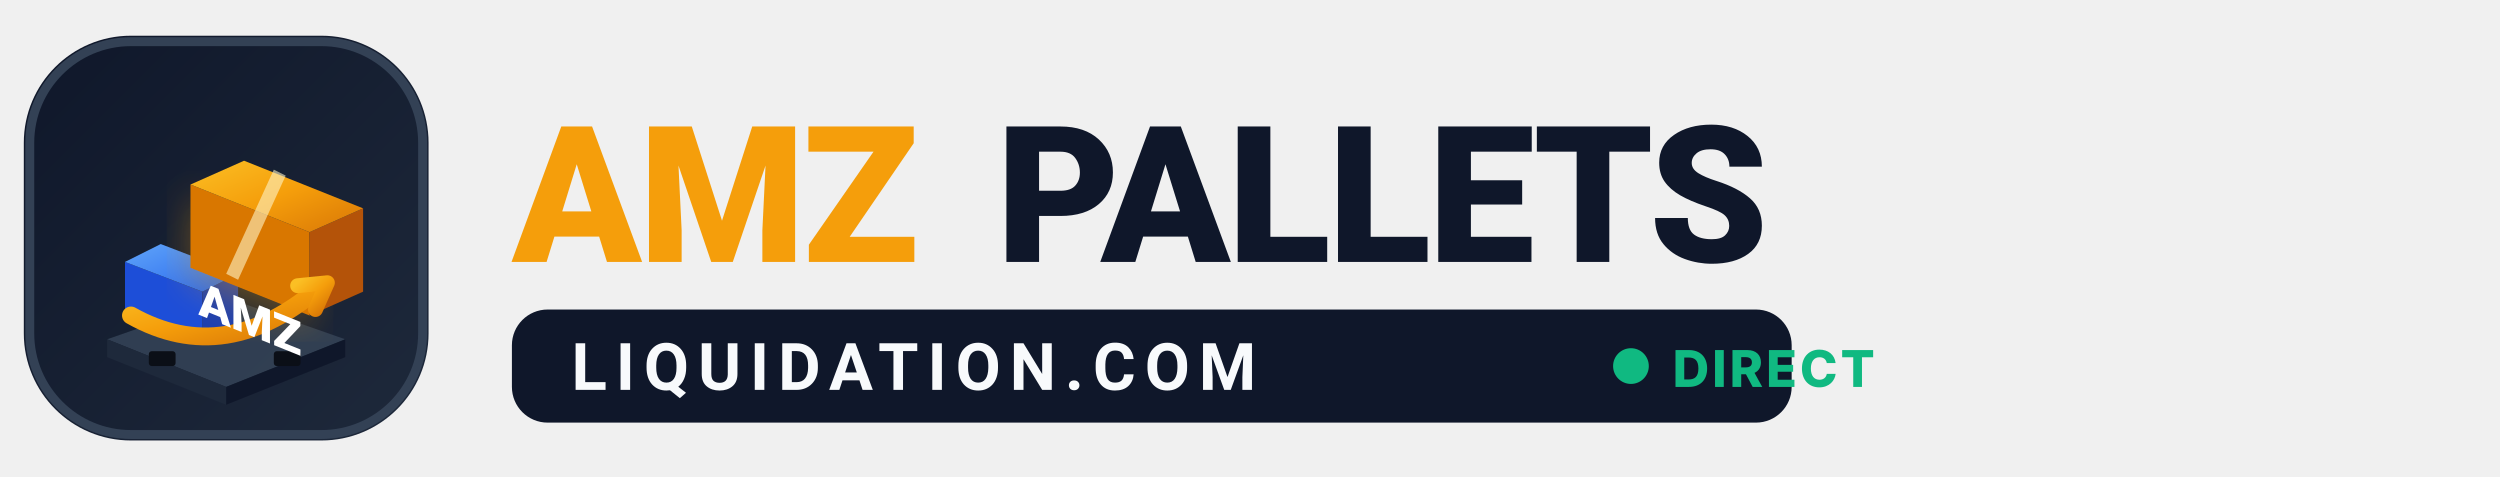
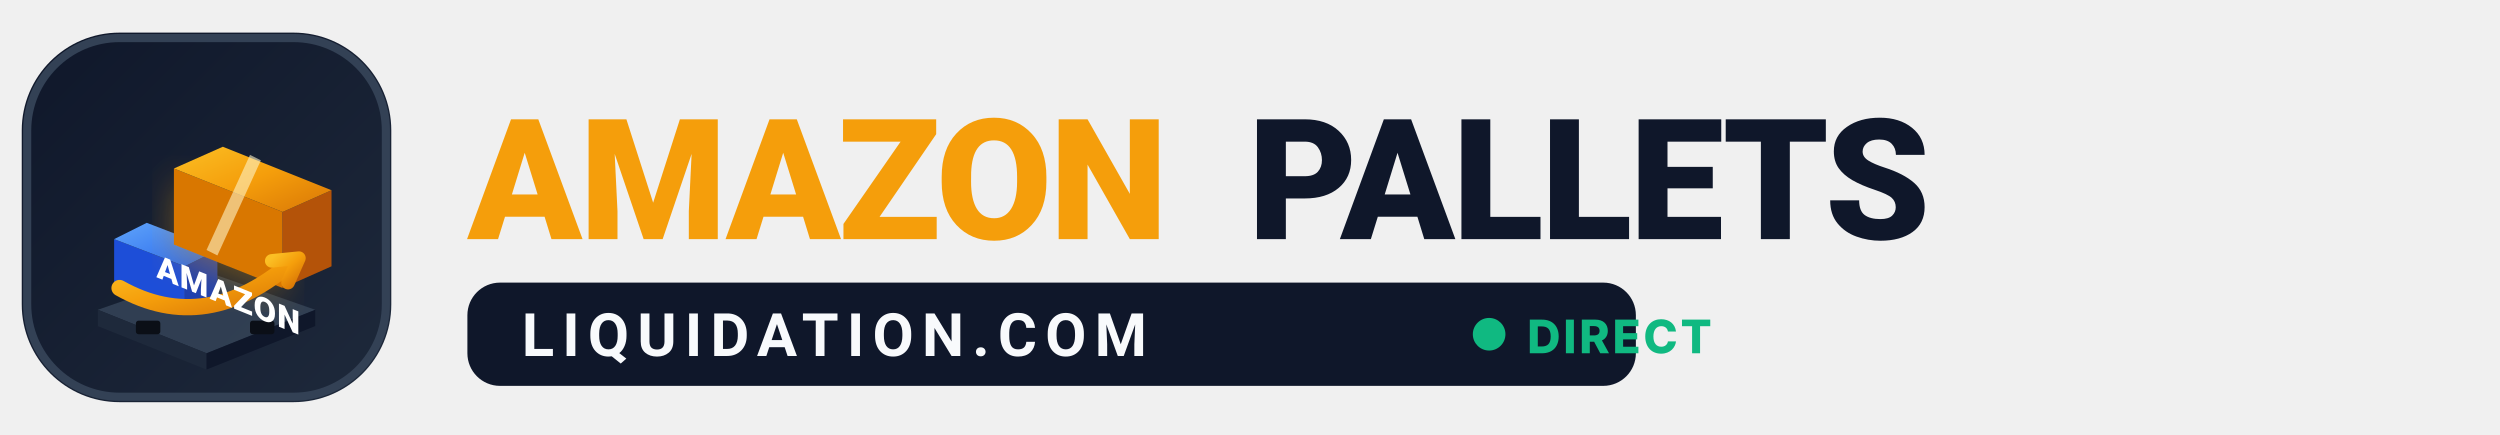
- <svg xmlns="http://www.w3.org/2000/svg" viewBox="0 0 420 80" width="420" height="80" fill="none">
+ <svg xmlns="http://www.w3.org/2000/svg" viewBox="0 0 460 80" width="460" height="80" fill="none">
  <defs>
    <linearGradient id="logoBgGrad" x1="0%" y1="0%" x2="100%" y2="100%">
      <stop offset="0%" stop-color="#0F172A" />
      <stop offset="100%" stop-color="#1E293B" />
    </linearGradient>
    <linearGradient id="logoOrange" x1="0%" y1="0%" x2="100%" y2="100%">
      <stop offset="0%" stop-color="#FBBF24" />
      <stop offset="50%" stop-color="#F59E0B" />
      <stop offset="100%" stop-color="#D97706" />
    </linearGradient>
    <linearGradient id="logoBlue" x1="0%" y1="0%" x2="100%" y2="100%">
      <stop offset="0%" stop-color="#60A5FA" />
      <stop offset="100%" stop-color="#2563EB" />
    </linearGradient>
    <filter id="logoGlow" x="-20%" y="-20%" width="140%" height="140%">
      <feDropShadow dx="0" dy="2" stdDeviation="3" flood-color="#F59E0B" flood-opacity="0.35" />
    </filter>
  </defs>
  <g transform="translate(4, 6)">
    <rect width="68" height="68" rx="18" fill="url(#logoBgGrad)" />
    <rect x="1" y="1" width="66" height="66" rx="17" stroke="#334155" stroke-width="1.5" fill="none" />
    <path d="M14 51 L34 59 L54 51 L34 44 Z" fill="#334155" opacity="0.9" />
    <path d="M14 51 L34 59 L34 62 L14 54 Z" fill="#1E293B" />
    <path d="M34 59 L54 51 L54 54 L34 62 Z" fill="#0F172A" />
    <rect x="21" y="53" width="4.5" height="2.5" rx="0.5" fill="#0B0F17" />
    <rect x="42" y="53" width="4.5" height="2.5" rx="0.5" fill="#0B0F17" />
    <path d="M17 38 L30 43 L30 51 L17 46 Z" fill="#1D4ED8" />
    <path d="M30 43 L36 40 L36 48 L30 51 Z" fill="#1E40AF" />
    <path d="M17 38 L23 35 L36 40 L30 43 Z" fill="url(#logoBlue)" />
    <path d="M28 25 L48 33 L48 47 L28 39 Z" fill="#D97706" filter="url(#logoGlow)" />
    <path d="M48 33 L57 29 L57 43 L48 47 Z" fill="#B45309" />
    <path d="M28 25 L37 21 L57 29 L48 33 Z" fill="url(#logoOrange)" />
    <path d="M42 22.5 L44 23.5 L36 41 L34 40 Z" fill="#FEF3C7" opacity="0.6" />
    <path d="M18 47 Q 34 56 50 42" stroke="url(#logoOrange)" stroke-width="3" stroke-linecap="round" fill="none" />
    <path d="M46 42 L51 41.5 L49 46" stroke="url(#logoOrange)" stroke-width="2.5" stroke-linecap="round" stroke-linejoin="round" fill="none" />
-     <text x="38" y="35" font-family="system-ui, -apple-system, BlinkMacSystemFont, 'Segoe UI', Roboto, sans-serif" font-size="8" font-weight="900" fill="#FFFFFF" text-anchor="middle" transform="skewY(22)">AMZ</text>
+     <text x="38" y="35" font-family="system-ui, -apple-system, BlinkMacSystemFont, 'Segoe UI', Roboto, sans-serif" font-size="6" font-weight="900" letter-spacing="0.2" fill="#FFFFFF" text-anchor="middle" transform="skewY(22)">AMAZON</text>
  </g>
  <g transform="translate(86, 0)">
-     <text x="0" y="44" font-family="system-ui, -apple-system, BlinkMacSystemFont, 'Segoe UI', Roboto, sans-serif" font-size="32" font-weight="900" letter-spacing="-0.5">
-       <tspan fill="#F59E0B">AMZ</tspan>
-       <tspan fill="#0F172A" dx="5">PALLETS</tspan>
+     <text x="0" y="44" font-family="system-ui, -apple-system, BlinkMacSystemFont, 'Segoe UI', Roboto, sans-serif" font-size="31" font-weight="900" letter-spacing="-0.5">
+       <tspan fill="#F59E0B">AMAZON</tspan>
+       <tspan fill="#0F172A" dx="7">PALLETS</tspan>
    </text>
    <g transform="translate(0, 52)">
      <rect width="215" height="19" rx="6" fill="#0F172A" />
      <text x="10" y="13.5" font-family="system-ui, -apple-system, BlinkMacSystemFont, 'Segoe UI', Roboto, monospace" font-size="11" font-weight="700" fill="#F8FAFC" letter-spacing="1.5">LIQUIDATION.COM</text>
      <circle cx="188" cy="9.5" r="3" fill="#10B981" />
      <text x="195" y="13" font-family="system-ui, -apple-system, sans-serif" font-size="8.5" font-weight="800" fill="#10B981" letter-spacing="0.5">DIRECT</text>
    </g>
  </g>
</svg>
